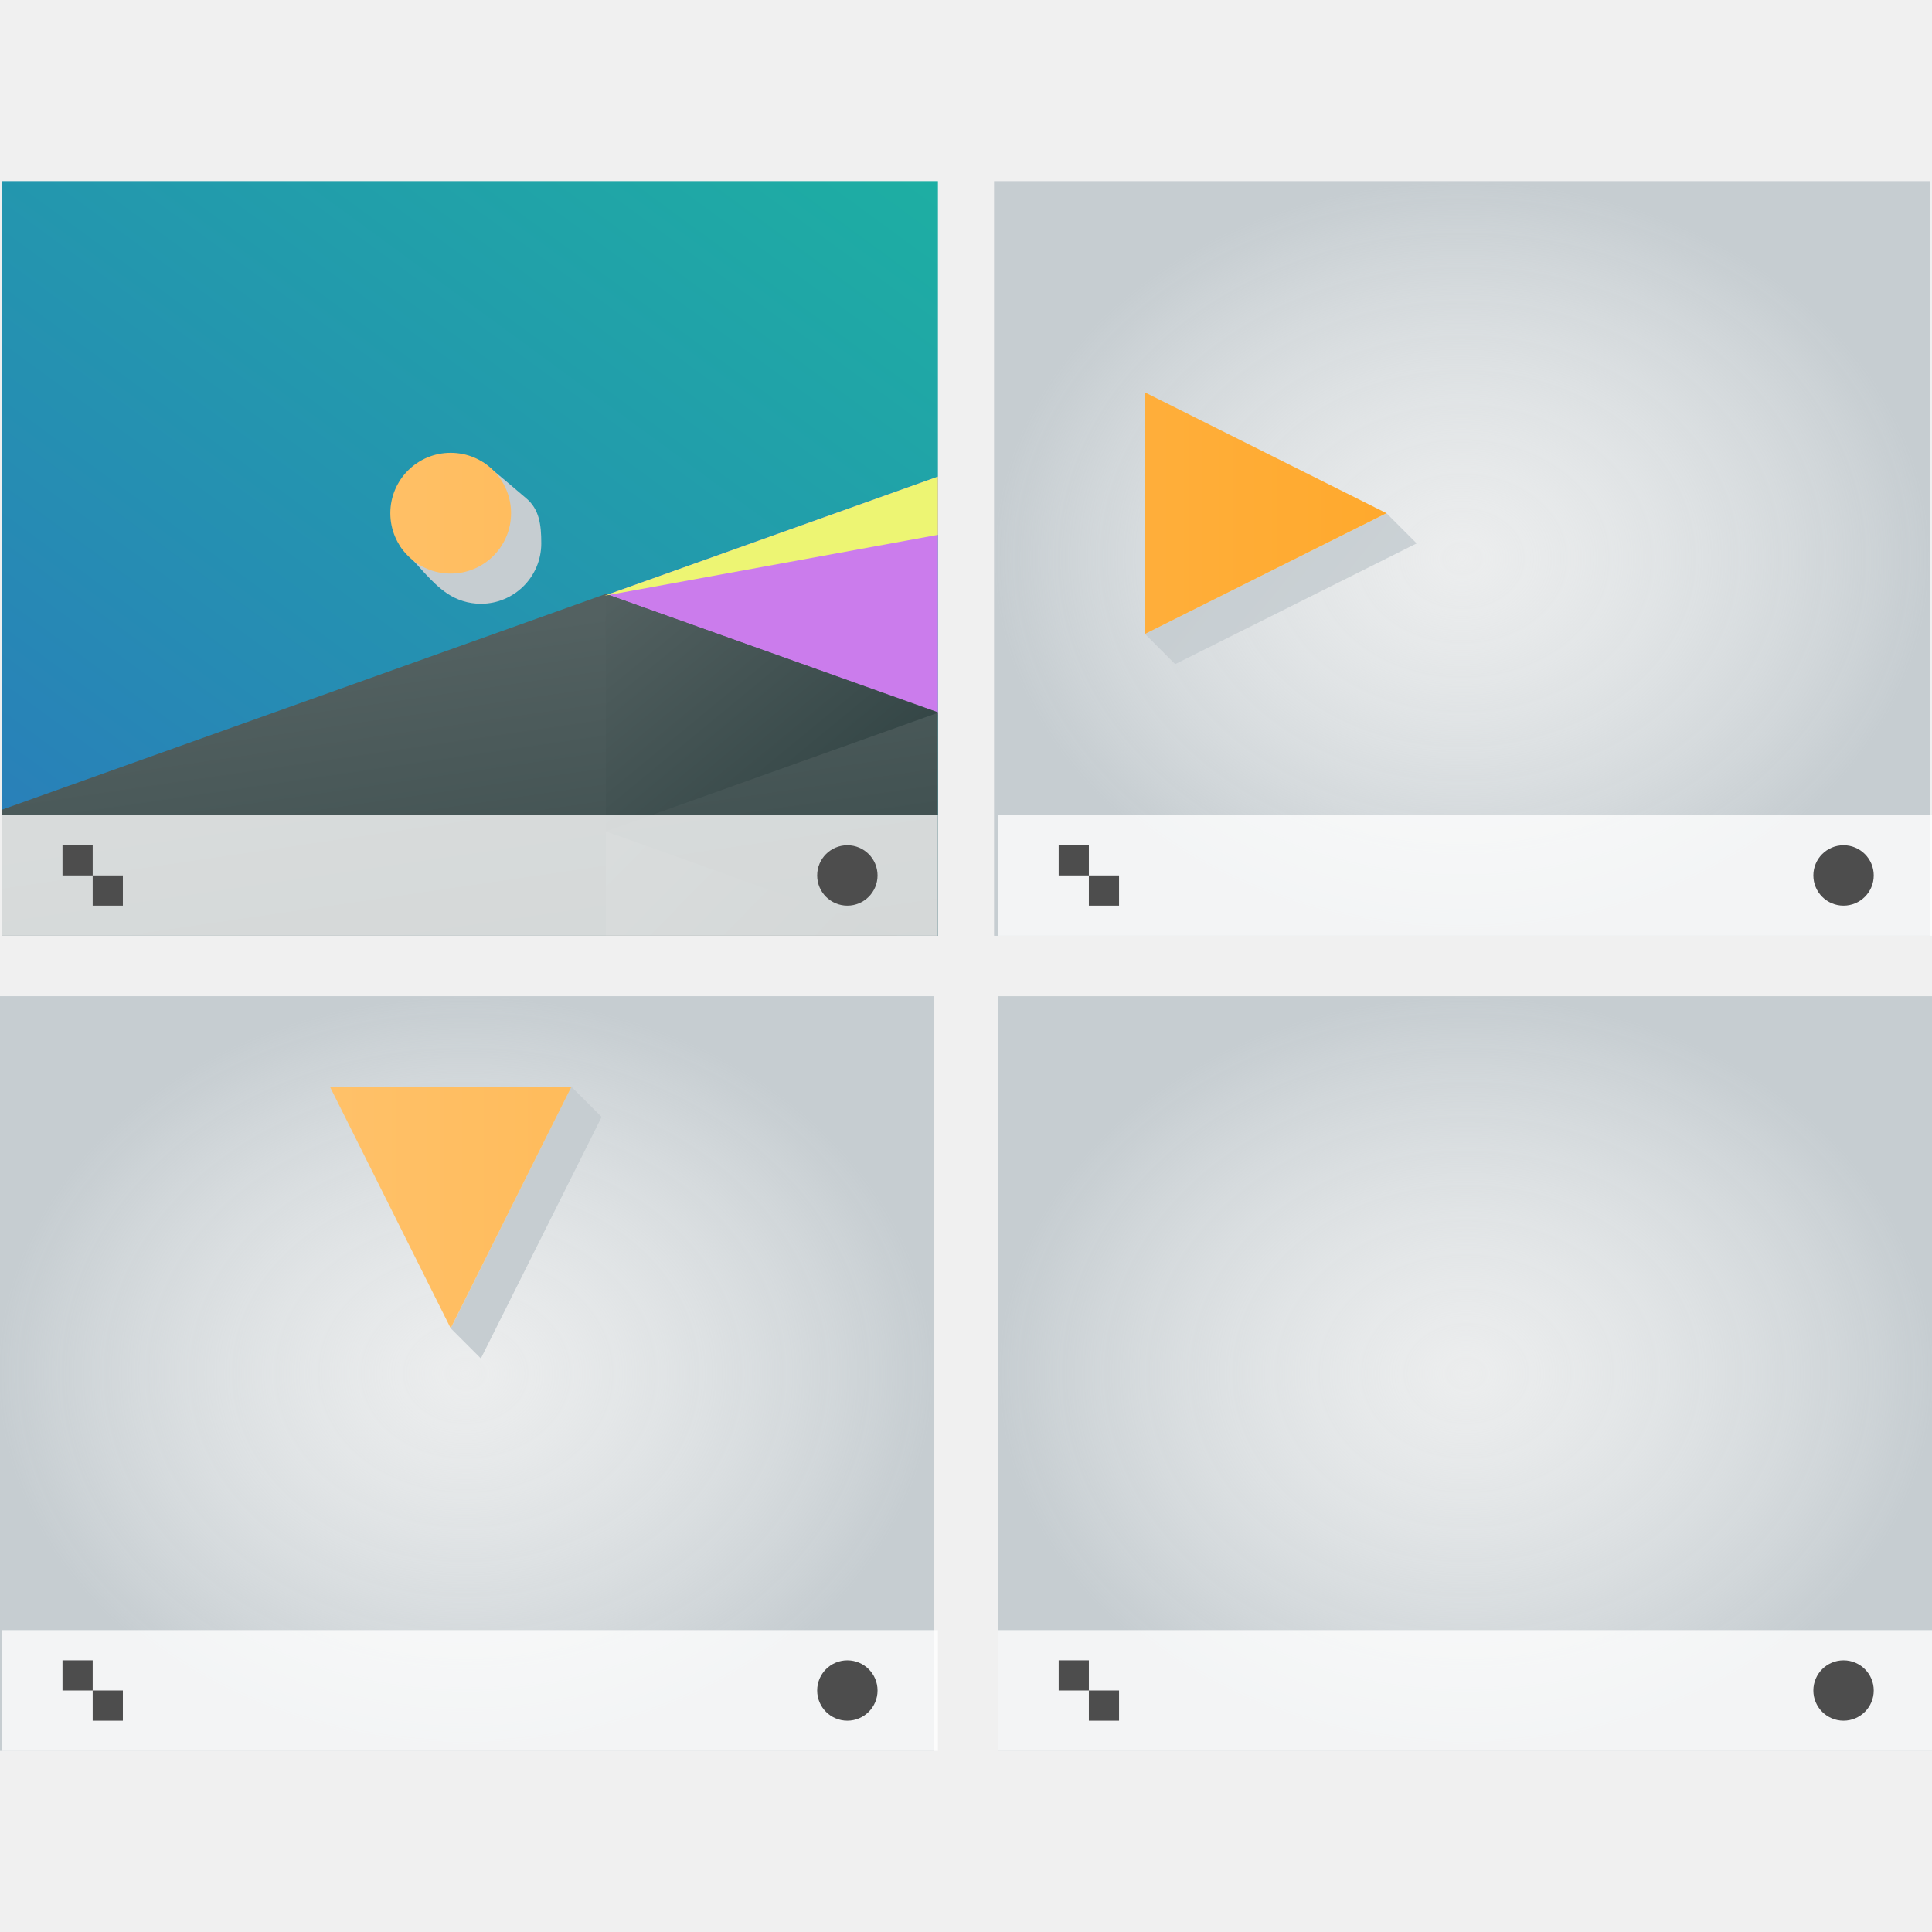
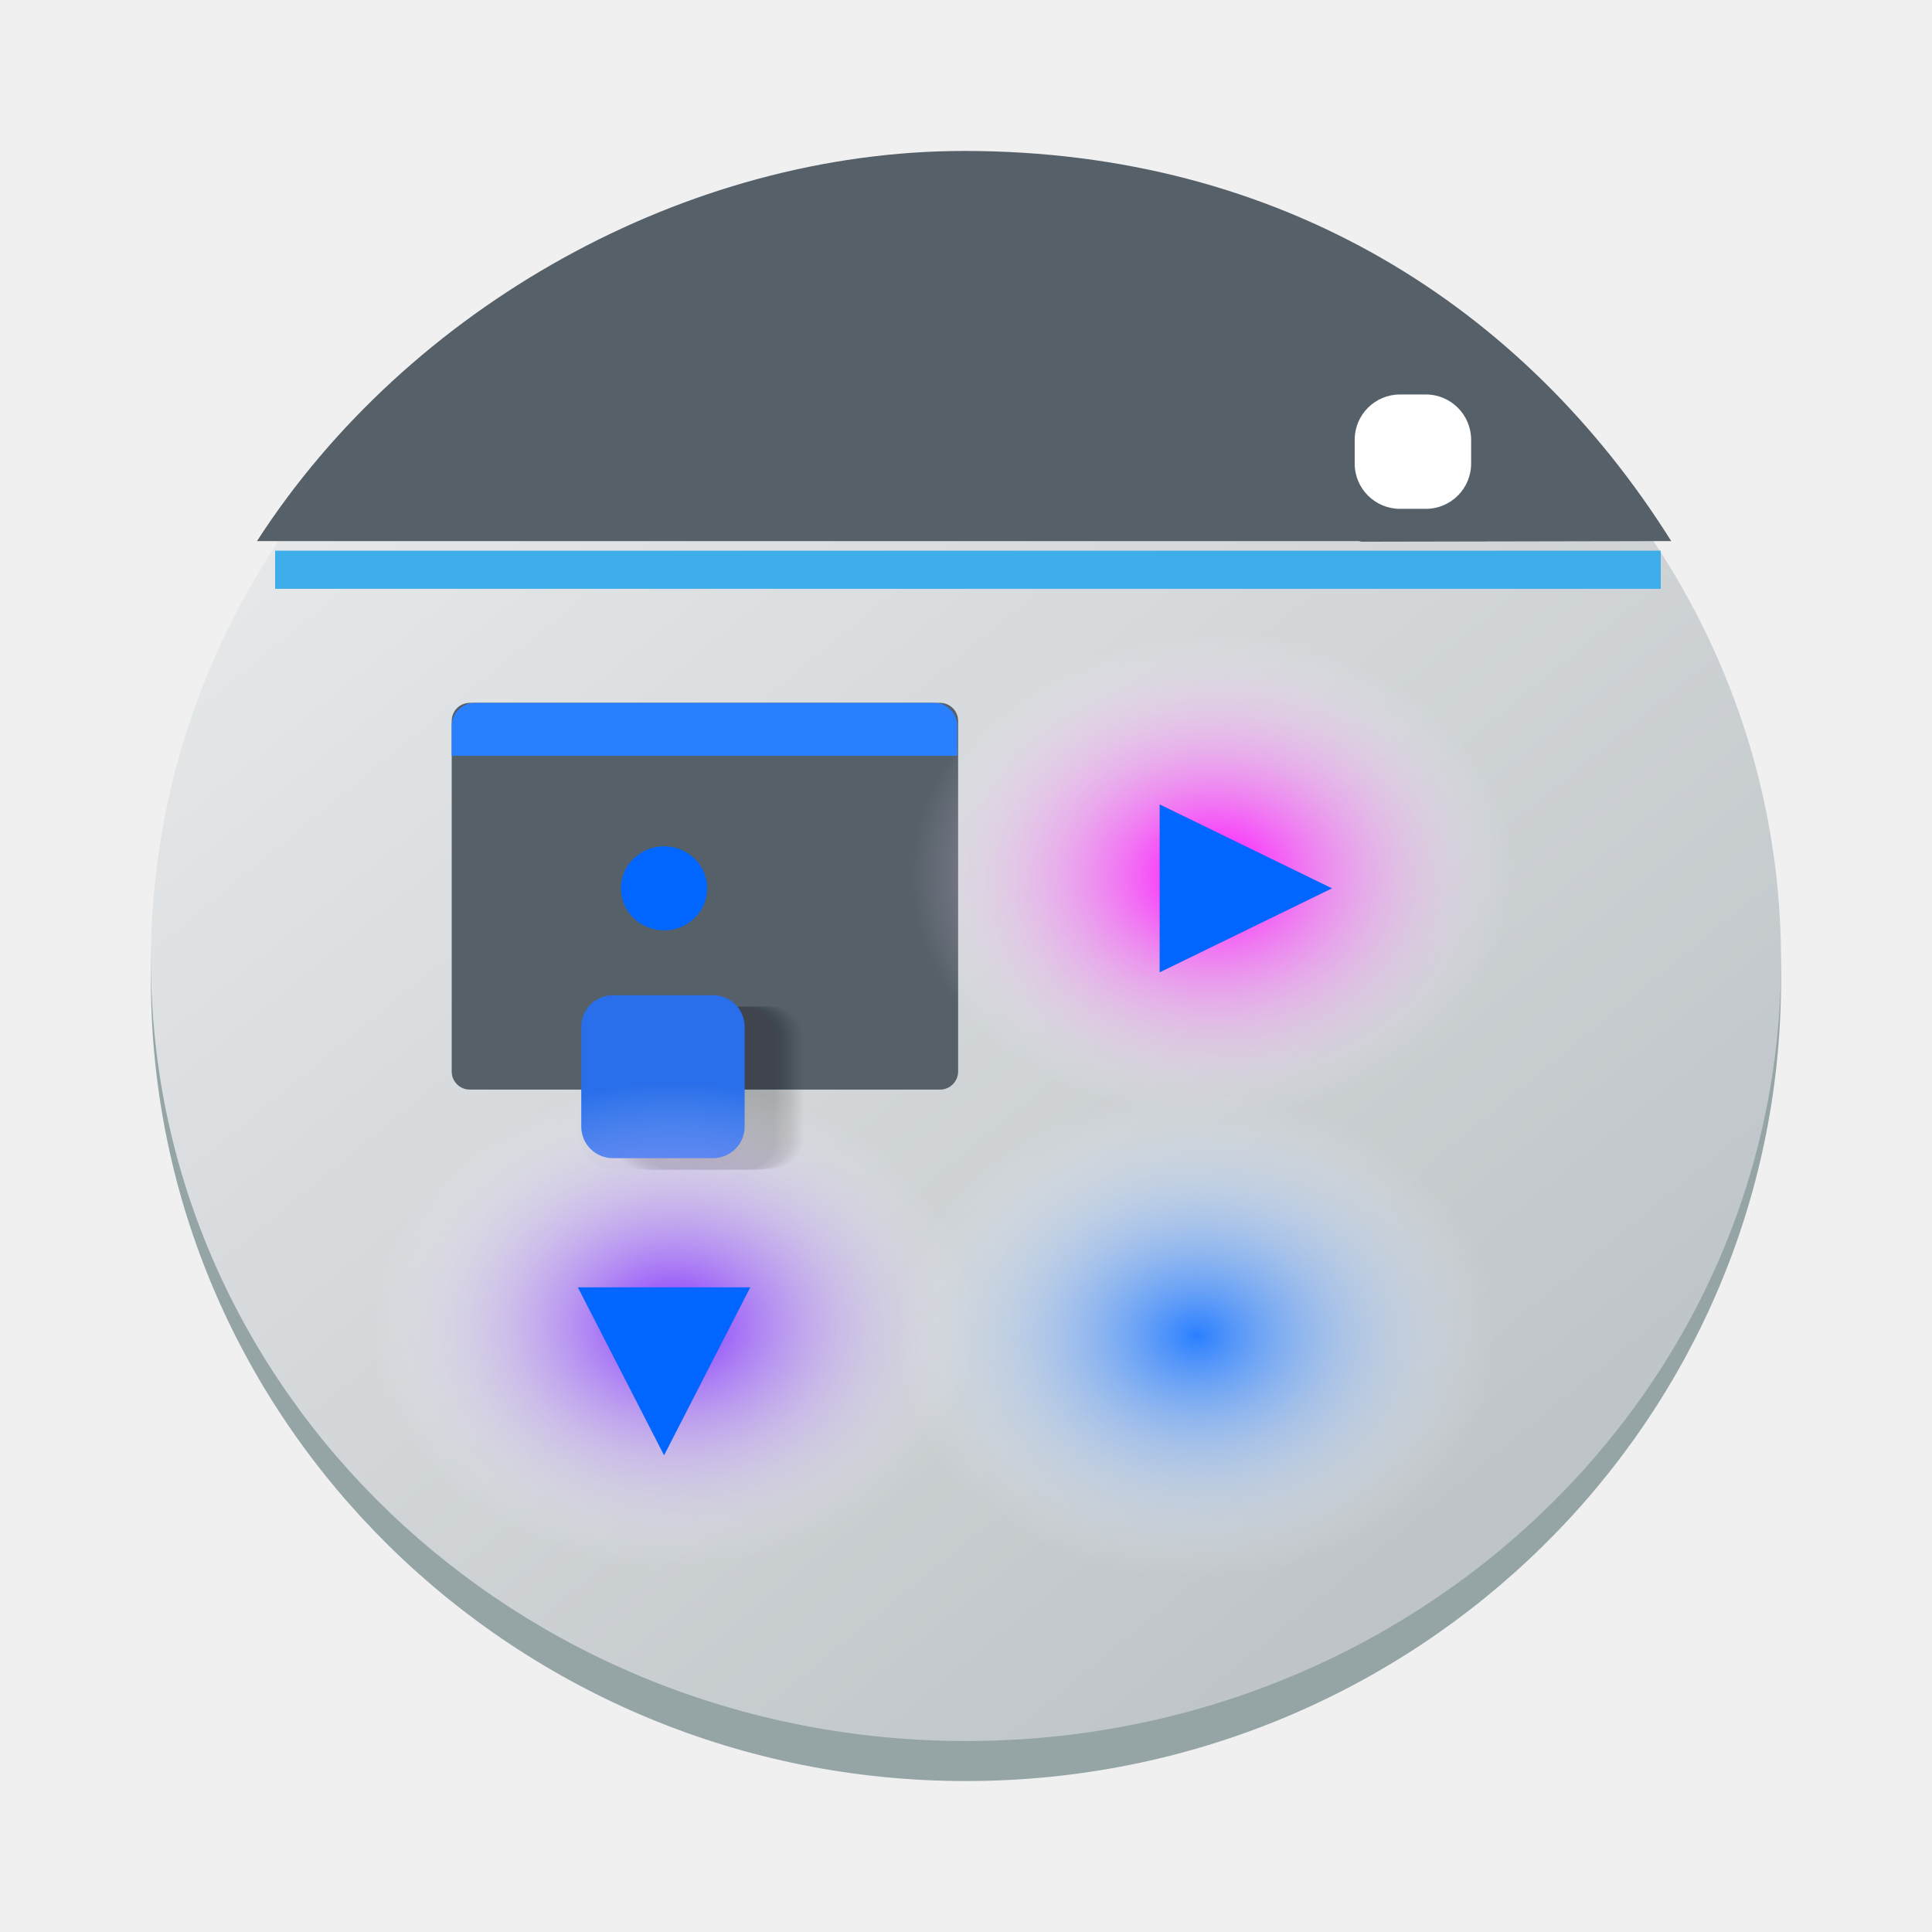
<svg xmlns="http://www.w3.org/2000/svg" xmlns:xlink="http://www.w3.org/1999/xlink" width="64" height="64" viewBox="0 0 64 64" id="svg7266" version="1.1">
  <defs id="defs7268">
-     <radialGradient xlink:href="#linearGradient8715" id="radialGradient8667-2-6-7" cx="400.571" cy="531.798" fx="400.571" fy="531.798" r="16" gradientTransform="matrix(0.9687501,0,0,0.7812501,397.3036,-239.0336)" gradientUnits="userSpaceOnUse" />
-     <linearGradient id="linearGradient8715">
-       <stop style="stop-color:#e0e5e7;stop-opacity:0.267" stop-color="#c6cdd1" id="stop8717" />
-       <stop style="stop-color:#c6cdd1;stop-opacity:1" offset="1" stop-color="#e0e5e7" id="stop8719" />
+     <linearGradient id="linearGradient7">
+       <stop style="stop-color:#2a7fff;stop-opacity:1" offset="0" id="stop8" />
+       <stop style="stop-color:#ffffff;stop-opacity:0;" offset="1" id="stop9" />
    </linearGradient>
-     <radialGradient xlink:href="#linearGradient8715" id="radialGradient8667-2-5-1" cx="400.571" cy="531.798" fx="400.571" fy="531.798" r="16" gradientTransform="matrix(0.9687501,0,0,0.7812501,397.444,-212.0336)" gradientUnits="userSpaceOnUse" />
-     <radialGradient xlink:href="#linearGradient8715" id="radialGradient8667-2-4" cx="400.571" cy="531.798" fx="400.571" fy="531.798" r="16" gradientTransform="matrix(1,0,0,0.875,0,66.47475)" gradientUnits="userSpaceOnUse" />
-     <linearGradient xlink:href="#linearGradient4697" id="linearGradient8657-1" gradientUnits="userSpaceOnUse" gradientTransform="matrix(1.333334,0,0,0.8249995,-512.7621,-411.6331)" x1="418.17" y1="503.079" x2="384.571" y2="531.458" />
-     <linearGradient id="linearGradient4697">
-       <stop id="stop6546" stop-color="#1abc9c" />
-       <stop id="stop6548" stop-color="#2980b9" offset="1" />
+     <linearGradient id="linearGradient5">
+       <stop style="stop-color:#7f2aff;stop-opacity:1;" offset="0" id="stop6" />
+       <stop style="stop-color:#ffffff;stop-opacity:0;" offset="1" id="stop7" />
    </linearGradient>
-     <linearGradient xlink:href="#linearGradient4468" id="linearGradient8661-0" gradientUnits="userSpaceOnUse" gradientTransform="matrix(1.333334,0,0,0.8249995,-512.7621,-411.6331)" x1="398.092" y1="542.224" x2="394.003" y2="524.9" />
-     <linearGradient id="linearGradient4468">
-       <stop id="stop6558" stop-color="#334545" />
-       <stop id="stop6560" stop-color="#536161" offset="1" />
+     <linearGradient id="linearGradient4">
+       <stop style="stop-color:#ff00ff;stop-opacity:1" offset="0" id="stop4" />
+       <stop style="stop-color:#ffffff;stop-opacity:0;" offset="1" id="stop5" />
    </linearGradient>
-     <linearGradient xlink:href="#linearGradient4468" id="linearGradient25117" gradientUnits="userSpaceOnUse" gradientTransform="matrix(-1.333334,0,0,0.8249994,1342.953,-286.6994)" x1="431.571" y1="568.798" x2="439.571" y2="562.798" />
-     <linearGradient xlink:href="#linearGradient4468" id="linearGradient25119" gradientUnits="userSpaceOnUse" gradientTransform="matrix(-1.333334,0,0,0.8249995,1342.953,-286.6995)" x1="431.313" y1="577.102" x2="440.632" y2="571.445" />
-     <linearGradient xlink:href="#linearGradient4303-6" id="linearGradient25121" gradientUnits="userSpaceOnUse" gradientTransform="translate(737.8572,158.9336)" x1="28.473" y1="28.836" x2="54.737" y2="50.229" />
-     <linearGradient id="linearGradient4303-6">
-       <stop stop-color="#c6cdd1" id="stop12" />
-       <stop offset="1" stop-color="#e0e5e7" id="stop14" />
+     <linearGradient xlink:href="#a-3" id="linearGradient3140" gradientUnits="userSpaceOnUse" gradientTransform="matrix(1.05,0,0,1.031212,-375.9986,486.5893)" x1="428.816" y1="547.634" x2="388.865" y2="499.679" />
+     <linearGradient id="a-3" x1="428.816" x2="388.865" y1="547.634" y2="499.679" gradientTransform="matrix(1.05,0,0,1.031212,-323.1148,-511.6331)" gradientUnits="userSpaceOnUse">
+       <stop stop-color="#bdc3c7" offset="0" id="stop2193" />
+       <stop stop-color="#eff0f1" offset="1" id="stop2195" />
    </linearGradient>
-     <linearGradient xlink:href="#linearGradient4526" id="linearGradient8860-0" x1="11" y1="28.5" x2="46" y2="28.5" gradientUnits="userSpaceOnUse" />
-     <linearGradient id="linearGradient4526">
-       <stop id="stop6552" stop-color="#ffc169" />
-       <stop id="stop6554" stop-color="#ffa92d" offset="1" />
+     <linearGradient y2="276.661" x2="16.206" y1="280.118" x1="16.206" gradientTransform="matrix(1.195518,0,0,1.195518,25.93816,696.4488)" gradientUnits="userSpaceOnUse" id="linearGradient1192" xlink:href="#linearGradient1198" />
+     <linearGradient id="linearGradient1198">
+       <stop id="stop1194" offset="0" style="stop-color:#296eea;stop-opacity:1" />
+       <stop id="stop1196" offset="1" style="stop-color:#26cff6;stop-opacity:1" />
    </linearGradient>
+     <radialGradient xlink:href="#linearGradient4" id="radialGradient5" cx="63.225" cy="1027.098" fx="63.225" fy="1027.098" r="6.558" gradientTransform="matrix(1.520006,0,0,1.22581,-30.94597,-231.6553)" gradientUnits="userSpaceOnUse" />
+     <radialGradient xlink:href="#linearGradient5" id="radialGradient7" cx="47.245" cy="1040.38" fx="47.245" fy="1040.38" r="6.558" gradientTransform="matrix(1.520006,0,0,1.22581,-24.51051,-233.0436)" gradientUnits="userSpaceOnUse" />
+     <radialGradient xlink:href="#linearGradient7" id="radialGradient9" cx="62.973" cy="1041.512" fx="62.973" fy="1041.512" r="6.558" gradientTransform="matrix(1.520006,0,0,1.225809,-31.07719,-234.0766)" gradientUnits="userSpaceOnUse" />
  </defs>
-   <g id="layer1" transform="translate(0,-988.3622)">
-     <g id="g9029-9" transform="translate(-736.9274,830.4285)">
-       <rect y="163.934" x="769.857" height="25" width="31" rx="0" id="rect6560-2-5-3-0-4-8-0-6-8-0" style="fill:url(#radialGradient8667-2-6-7);fill-opacity:1" />
-       <rect y="190.934" x="769.998" height="25" width="31" rx="0" id="rect6560-2-5-3-0-4-8-0-6-2-0" style="fill:url(#radialGradient8667-2-5-1);fill-opacity:1" />
-       <g transform="matrix(0.9687501,0,0,0.8928573,364.3036,-271.3861)" id="g6558-6-2-2-5-7-2-8-71-8">
-         <rect y="517.798" x="384.571" height="28" width="32" rx="0" id="rect6560-2-5-3-0-4-8-0-6-0" style="fill:url(#radialGradient8667-2-4);fill-opacity:1" />
-       </g>
-       <g transform="translate(0.1404,-1.4932499e-7)" id="g12284-52-7-3-9">
-         <path id="path6573-4-8-6-3-7-3-2-0-0" transform="translate(736.8572,157.9336)" d="M 0,6 0,31 31,31 31,6 0,6 Z" style="fill:url(#linearGradient8657-1)" />
-         <path style="fill:#cb7cec;stroke-width:2;stroke-linecap:round" d="M 31,15.789 19.955,19.734 31,23.68 31,15.789 Z" transform="translate(736.8572,157.9336)" id="path6575-0-3-6-4-8-6-8-4-8" />
-         <path style="fill:url(#linearGradient8661-0);stroke-width:2;stroke-linecap:round" d="M 20,19.674 0,26.82 0,31 31,31 31,23.594 20,19.674 Z" transform="translate(736.8572,157.9336)" id="path6577-2-5-7-4-2-3-3-8-3" />
-         <path id="path6579-2-2-7-7-2-8-8-3-1" d="m 767.868,181.542 -11.011,-3.934 0,7.867 z" style="fill:url(#linearGradient25117);stroke-width:2;stroke-linecap:round" />
-         <path id="path6585-1-2-7-3-7-8-0-4-2" d="m 756.857,185.476 0,3.458 9.679,0 -9.679,-3.458 z" style="fill:url(#linearGradient25119);stroke-width:2;stroke-linecap:round" />
-         <path style="fill:#edf573;stroke-width:2;stroke-linecap:round" d="M 31,15.789 19.955,19.734 31,17.717 31,15.789 Z" transform="translate(736.8572,157.9336)" id="path6589-5-6-0-2-7-0-5-6-8" />
-       </g>
-       <g transform="translate(0.1404,-1.4932499e-7)" id="g12279-3-0-0-8">
-         <path style="fill:#ffffff;fill-opacity:0.784" d="m 0,27 0,4 31,0 0,-4 z" transform="translate(736.8572,157.9336)" id="rect6599-4-0-2-0-5-2-7-1-4" />
-         <path id="path6603-2-5-4-1-9-6-0-9-3" d="m 738.857,185.934 0,1 1,0 0,-1 -1,0 z m 1,1 0,1 1,0 0,-1 -1,0 z" style="fill:#4d4d4d" />
-         <circle id="circle6601-6-4-1-0-9-2-1-0-2-7" cx="764.857" cy="186.934" r="1" style="fill:#4d4d4d" />
-       </g>
-       <g transform="translate(33.1404,-1.4932499e-7)" id="g12279-5-5-1-3-3">
-         <path style="fill:#ffffff;fill-opacity:0.784" d="m 0,27 0,4 31,0 0,-4 z" transform="translate(736.8572,157.9336)" id="rect6599-4-0-2-0-5-8-3-1-2-2" />
-         <path id="path6603-2-5-4-1-9-4-08-7-6-4" d="m 738.857,185.934 0,1 1,0 0,-1 -1,0 z m 1,1 0,1 1,0 0,-1 -1,0 z" style="fill:#4d4d4d" />
-         <circle id="circle6601-6-4-1-0-9-2-6-8-7-1-8" cx="764.857" cy="186.934" r="1" style="fill:#4d4d4d" />
-       </g>
-       <g transform="translate(0.1404,27)" id="g12279-9-4-1-0-8">
-         <path style="fill:#ffffff;fill-opacity:0.784" d="m 0,27 0,4 31,0 0,-4 z" transform="translate(736.8572,157.9336)" id="rect6599-4-0-2-0-5-4-4-0-7-8" />
-         <path id="path6603-2-5-4-1-9-2-4-1-0-8" d="m 738.857,185.934 0,1 1,0 0,-1 -1,0 z m 1,1 0,1 1,0 0,-1 -1,0 z" style="fill:#4d4d4d" />
-         <circle id="circle6601-6-4-1-0-9-2-4-0-4-8-8" cx="764.857" cy="186.934" r="1" style="fill:#4d4d4d" />
-       </g>
-       <g transform="translate(33.1404,27)" id="g12279-5-3-1-0-3-1">
-         <path style="fill:#ffffff;fill-opacity:0.784" d="m 0,27 0,4 31,0 0,-4 z" transform="translate(736.8572,157.9336)" id="rect6599-4-0-2-0-5-8-6-8-1-1-9" />
-         <path id="path6603-2-5-4-1-9-4-0-3-2-5-4" d="m 738.857,185.934 0,1 1,0 0,-1 -1,0 z m 1,1 0,1 1,0 0,-1 -1,0 z" style="fill:#4d4d4d" />
-         <circle id="circle6601-6-4-1-0-9-2-6-9-0-2-5-8" cx="764.857" cy="186.934" r="1" style="fill:#4d4d4d" />
-       </g>
-       <path id="path8779-7-2-2-8" d="m 774.857,178.934 1,1 8,-4 -1,-1 z M 752.996,173.3 c -0.863,-0.69 -3.497,2.074 -2.713,2.851 0.515,0.51 0.922,1.078 1.452,1.438 0.32,0.217 0.707,0.345 1.123,0.345 1.105,0 2,-0.895 2,-2 0,-0.619 -0.063,-1.132 -0.505,-1.499 -0.346,-0.288 -0.713,-0.619 -1.357,-1.134 z m 2.861,20.634 -4,8 1,1 4,-8 z" style="fill:url(#linearGradient25121);fill-opacity:1;stroke:none;stroke-width:2;stroke-miterlimit:4;stroke-dasharray:none;stroke-opacity:1" />
-       <path id="path8779-3" transform="translate(736.8572,157.9336)" d="m 38,13 0,8 8,-4 -8,-4 z m -23,2 a 2,2 0 0 0 -2,2 2,2 0 0 0 2,2 2,2 0 0 0 2,-2 2,2 0 0 0 -2,-2 z m -4,21 4,8 4,-8 -8,0 z" style="fill:url(#linearGradient8860-0);fill-opacity:1;stroke:none;stroke-width:2;stroke-miterlimit:4;stroke-dasharray:none;stroke-opacity:1" />
-     </g>
+   <g id="layer1" transform="translate(-25,-998.3622)">
+     <rect x="30" y="1004.329" width="53.999" height="53.033" rx="27" ry="26.517" fill="#95a5a6" id="rect2220-4" style="stroke-width:1.041" />
+     <rect x="30" y="1004.329" width="53.999" height="51.707" rx="27" ry="25.854" id="rect2222-3" style="fill:url(#linearGradient3140);stroke-width:1.041" />
+     <path d="m 56.938,1003.363 c -9.212,0 -18.424,5.17 -23.425,12.924 l 36.494,5e-4 c 0.035,0 0.065,0.018 0.1,0.019 l 10.255,-0.02 c -4.869,-7.755 -12.897,-12.924 -23.424,-12.924 z" stroke-width="1.395" id="path32-3-1" style="fill:#566069;fill-opacity:1" />
+     <rect width="3.857" x="69.876" y="1011.43" rx="1.5" height="3.788" id="rect25-8-7-4" style="fill:#ffffff;stroke-width:0.099" ry="1.5" />
+     <rect width="45.9" x="34.114" y="1016.604" rx="0" height="1.263" id="rect27-9-9" style="fill:#3daee9;fill-opacity:1;stroke-width:0.091" />
+     <rect style="fill:#566069;fill-opacity:1;stroke:none;stroke-width:0.474;stroke-linejoin:round;stroke-dashoffset:1;stroke-opacity:1" id="rect898" width="16.776" height="12.811" x="39.963" y="1021.645" rx="0.599" ry="0.599" />
+     <path id="path900" style="fill:#2a7fff;fill-opacity:1;stroke:none;stroke-width:0.474;stroke-linejoin:round;stroke-dashoffset:1;stroke-opacity:1" d="m 40.733,1021.646 h 15.21 c 0.426,0 0.769,0.343 0.769,0.769 v 0.982 H 39.963 v -0.982 c 0,-0.426 0.343,-0.769 0.769,-0.769 z" />
+     <rect ry="1.047" rx="1.047" y="1031.718" x="45.801" height="5.397" width="5.412" id="rect1124" style="opacity:0.42;fill:#000000;fill-opacity:0.03;stroke:none;stroke-width:0.474;stroke-linejoin:round;stroke-dashoffset:1;stroke-opacity:1" />
+     <rect style="opacity:0.42;fill:#000000;fill-opacity:0.03;stroke:none;stroke-width:0.474;stroke-linejoin:round;stroke-dashoffset:1;stroke-opacity:1" id="rect1126" width="5.412" height="5.397" x="45.766" y="1031.718" rx="1.047" ry="1.047" />
+     <rect ry="1.047" rx="1.047" y="1031.718" x="45.728" height="5.397" width="5.412" id="rect1128" style="opacity:0.42;fill:#000000;fill-opacity:0.03;stroke:none;stroke-width:0.474;stroke-linejoin:round;stroke-dashoffset:1;stroke-opacity:1" />
+     <rect style="opacity:0.42;fill:#000000;fill-opacity:0.03;stroke:none;stroke-width:0.474;stroke-linejoin:round;stroke-dashoffset:1;stroke-opacity:1" id="rect1130" width="5.412" height="5.397" x="45.693" y="1031.718" rx="1.047" ry="1.047" />
+     <rect ry="1.047" rx="1.047" y="1031.718" x="45.658" height="5.397" width="5.412" id="rect1132" style="opacity:0.42;fill:#000000;fill-opacity:0.03;stroke:none;stroke-width:0.474;stroke-linejoin:round;stroke-dashoffset:1;stroke-opacity:1" />
+     <rect style="opacity:0.42;fill:#000000;fill-opacity:0.03;stroke:none;stroke-width:0.474;stroke-linejoin:round;stroke-dashoffset:1;stroke-opacity:1" id="rect1134" width="5.412" height="5.397" x="45.628" y="1031.718" rx="1.047" ry="1.047" />
+     <rect ry="1.047" rx="1.047" y="1031.718" x="45.589" height="5.397" width="5.412" id="rect1136" style="opacity:0.42;fill:#000000;fill-opacity:0.03;stroke:none;stroke-width:0.474;stroke-linejoin:round;stroke-dashoffset:1;stroke-opacity:1" />
+     <rect style="opacity:0.42;fill:#000000;fill-opacity:0.03;stroke:none;stroke-width:0.474;stroke-linejoin:round;stroke-dashoffset:1;stroke-opacity:1" id="rect1138" width="5.412" height="5.397" x="45.554" y="1031.718" rx="1.047" ry="1.047" />
+     <rect ry="1.047" rx="1.047" y="1031.718" x="45.515" height="5.397" width="5.412" id="rect1140" style="opacity:0.42;fill:#000000;fill-opacity:0.03;stroke:none;stroke-width:0.474;stroke-linejoin:round;stroke-dashoffset:1;stroke-opacity:1" />
+     <rect style="opacity:0.42;fill:#000000;fill-opacity:0.03;stroke:none;stroke-width:0.474;stroke-linejoin:round;stroke-dashoffset:1;stroke-opacity:1" id="rect1142" width="5.412" height="5.397" x="45.479" y="1031.718" rx="1.047" ry="1.047" />
+     <rect ry="1.047" rx="1.047" y="1031.718" x="45.447" height="5.397" width="5.412" id="rect1144" style="opacity:0.42;fill:#000000;fill-opacity:0.03;stroke:none;stroke-width:0.474;stroke-linejoin:round;stroke-dashoffset:1;stroke-opacity:1" />
+     <rect style="opacity:0.42;fill:#000000;fill-opacity:0.03;stroke:none;stroke-width:0.474;stroke-linejoin:round;stroke-dashoffset:1;stroke-opacity:1" id="rect1146" width="5.412" height="5.397" x="45.405" y="1031.718" rx="1.047" ry="1.047" />
+     <rect ry="1.047" rx="1.047" y="1031.718" x="45.354" height="5.397" width="5.412" id="rect1148" style="opacity:0.42;fill:#000000;fill-opacity:0.03;stroke:none;stroke-width:0.474;stroke-linejoin:round;stroke-dashoffset:1;stroke-opacity:1" />
+     <rect style="opacity:0.42;fill:#000000;fill-opacity:0.03;stroke:none;stroke-width:0.474;stroke-linejoin:round;stroke-dashoffset:1;stroke-opacity:1" id="rect1150" width="5.412" height="5.397" x="45.311" y="1031.718" rx="1.047" ry="1.047" />
+     <rect ry="1.047" rx="1.047" y="1031.718" x="45.259" height="5.397" width="5.412" id="rect1152" style="opacity:0.42;fill:#000000;fill-opacity:0.03;stroke:none;stroke-width:0.474;stroke-linejoin:round;stroke-dashoffset:1;stroke-opacity:1" />
+     <rect style="opacity:0.32;fill:#000000;fill-opacity:0.03;stroke:none;stroke-width:0.474;stroke-linejoin:round;stroke-dashoffset:1;stroke-opacity:1" id="rect1156" width="5.412" height="5.397" x="-51.191" y="1031.686" rx="1.047" ry="1.047" transform="scale(-1,1)" />
+     <rect ry="1.047" rx="1.047" y="1031.686" x="-51.226" height="5.397" width="5.412" id="rect1158" style="opacity:0.32;fill:#000000;fill-opacity:0.03;stroke:none;stroke-width:0.474;stroke-linejoin:round;stroke-dashoffset:1;stroke-opacity:1" transform="scale(-1,1)" />
+     <rect style="opacity:0.32;fill:#000000;fill-opacity:0.03;stroke:none;stroke-width:0.474;stroke-linejoin:round;stroke-dashoffset:1;stroke-opacity:1" id="rect1160" width="5.412" height="5.397" x="-51.264" y="1031.686" rx="1.047" ry="1.047" transform="scale(-1,1)" />
+     <rect ry="1.047" rx="1.047" y="1031.686" x="-51.299" height="5.397" width="5.412" id="rect1162" style="opacity:0.32;fill:#000000;fill-opacity:0.03;stroke:none;stroke-width:0.474;stroke-linejoin:round;stroke-dashoffset:1;stroke-opacity:1" transform="scale(-1,1)" />
+     <rect style="opacity:0.32;fill:#000000;fill-opacity:0.03;stroke:none;stroke-width:0.474;stroke-linejoin:round;stroke-dashoffset:1;stroke-opacity:1" id="rect1164" width="5.412" height="5.397" x="-51.333" y="1031.686" rx="1.047" ry="1.047" transform="scale(-1,1)" />
+     <rect ry="1.047" rx="1.047" y="1031.686" x="-51.364" height="5.397" width="5.412" id="rect1166" style="opacity:0.32;fill:#000000;fill-opacity:0.03;stroke:none;stroke-width:0.474;stroke-linejoin:round;stroke-dashoffset:1;stroke-opacity:1" transform="scale(-1,1)" />
+     <rect style="opacity:0.32;fill:#000000;fill-opacity:0.03;stroke:none;stroke-width:0.474;stroke-linejoin:round;stroke-dashoffset:1;stroke-opacity:1" id="rect1168" width="5.412" height="5.397" x="-51.403" y="1031.686" rx="1.047" ry="1.047" transform="scale(-1,1)" />
+     <rect ry="1.047" rx="1.047" y="1031.686" x="-51.438" height="5.397" width="5.412" id="rect1170" style="opacity:0.32;fill:#000000;fill-opacity:0.03;stroke:none;stroke-width:0.474;stroke-linejoin:round;stroke-dashoffset:1;stroke-opacity:1" transform="scale(-1,1)" />
+     <rect style="opacity:0.32;fill:#000000;fill-opacity:0.03;stroke:none;stroke-width:0.474;stroke-linejoin:round;stroke-dashoffset:1;stroke-opacity:1" id="rect1172" width="5.412" height="5.397" x="-51.476" y="1031.686" rx="1.047" ry="1.047" transform="scale(-1,1)" />
+     <rect ry="1.047" rx="1.047" y="1031.686" x="-51.512" height="5.397" width="5.412" id="rect1174" style="opacity:0.32;fill:#000000;fill-opacity:0.03;stroke:none;stroke-width:0.474;stroke-linejoin:round;stroke-dashoffset:1;stroke-opacity:1" transform="scale(-1,1)" />
+     <rect style="opacity:0.32;fill:#000000;fill-opacity:0.03;stroke:none;stroke-width:0.474;stroke-linejoin:round;stroke-dashoffset:1;stroke-opacity:1" id="rect1176" width="5.412" height="5.397" x="-51.545" y="1031.686" rx="1.047" ry="1.047" transform="scale(-1,1)" />
+     <rect ry="1.047" rx="1.047" y="1031.686" x="-51.587" height="5.397" width="5.412" id="rect1178" style="opacity:0.32;fill:#000000;fill-opacity:0.03;stroke:none;stroke-width:0.474;stroke-linejoin:round;stroke-dashoffset:1;stroke-opacity:1" transform="scale(-1,1)" />
+     <rect style="opacity:0.32;fill:#000000;fill-opacity:0.03;stroke:none;stroke-width:0.474;stroke-linejoin:round;stroke-dashoffset:1;stroke-opacity:1" id="rect1180" width="5.412" height="5.397" x="-51.638" y="1031.686" rx="1.047" ry="1.047" transform="scale(-1,1)" />
+     <rect ry="1.047" rx="1.047" y="1031.686" x="-49.623" height="5.397" width="5.412" id="rect1182" style="opacity:0.32;fill:#000000;fill-opacity:0.03;stroke:none;stroke-width:0.474;stroke-linejoin:round;stroke-dashoffset:1;stroke-opacity:1" transform="scale(-1,1)" />
+     <rect style="opacity:0.32;fill:#000000;fill-opacity:0.03;stroke:none;stroke-width:0.474;stroke-linejoin:round;stroke-dashoffset:1;stroke-opacity:1" id="rect1184" width="5.412" height="5.397" x="-49.674" y="1031.686" rx="1.047" ry="1.047" transform="scale(-1,1)" />
+     <rect style="fill:url(#linearGradient1192);fill-opacity:1;stroke:none;stroke-width:0.474;stroke-linejoin:round;stroke-dashoffset:1;stroke-opacity:1" id="rect1188" width="5.412" height="5.397" x="44.255" y="1031.331" rx="1.047" ry="1.047" />
+     <rect y="1017.674" x="52.97" height="20.67" width="25.631" rx="0" id="rect6560-2-5-3-0-4-8-0-6-8-0-1" style="fill:url(#radialGradient5);stroke-width:1.52" />
+     <rect y="1032.564" x="52.918" height="20.67" width="25.631" rx="0" id="rect6560-2-5-3-0-4-8-0-6-2-0-9" style="fill:url(#radialGradient9);stroke-width:1.52" />
+     <rect y="1032.564" x="34.425" height="20.67" width="25.631" rx="0" id="rect6560-2-5-3-0-4-8-0-6-0-4" style="fill:url(#radialGradient7);stroke-width:1.52" />
+     <path id="path8779-3-8" d="m 63.415,1025.009 v 5.564 l 5.71,-2.783 z m -16.417,1.389 a 1.428,1.391 0 0 0 -1.428,1.392 1.428,1.391 0 0 0 1.428,1.392 1.428,1.391 0 0 0 1.428,-1.392 1.428,1.391 0 0 0 -1.428,-1.392 z m -2.855,14.609 2.855,5.564 2.855,-5.564 z" style="fill:#0066ff;stroke-width:1" />
  </g>
</svg>
